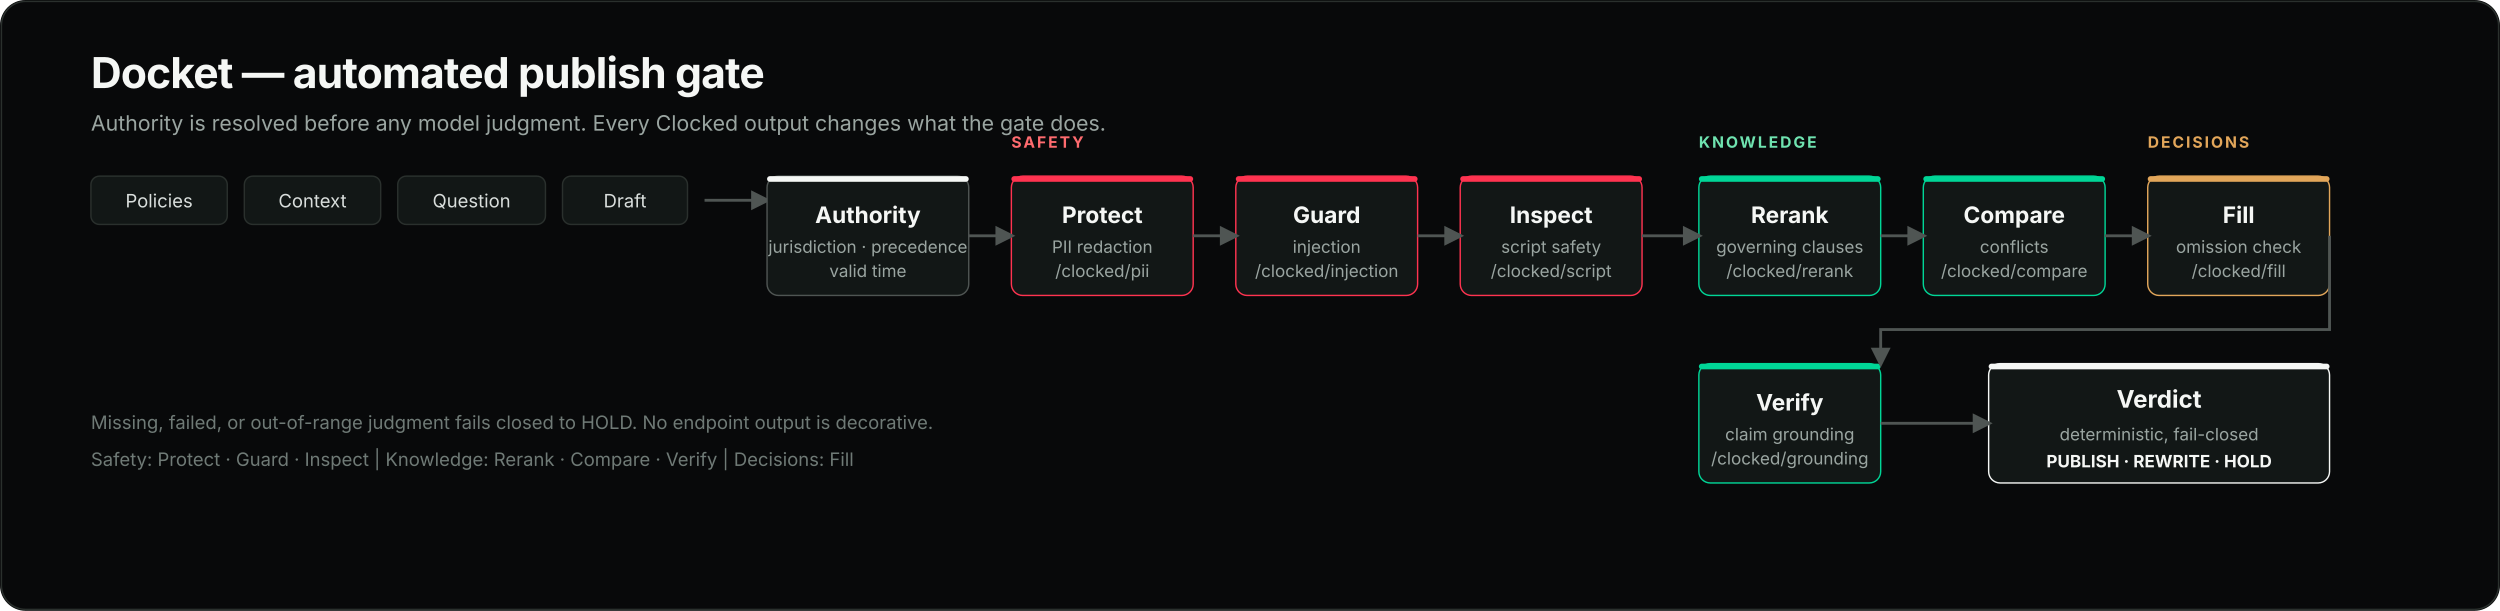
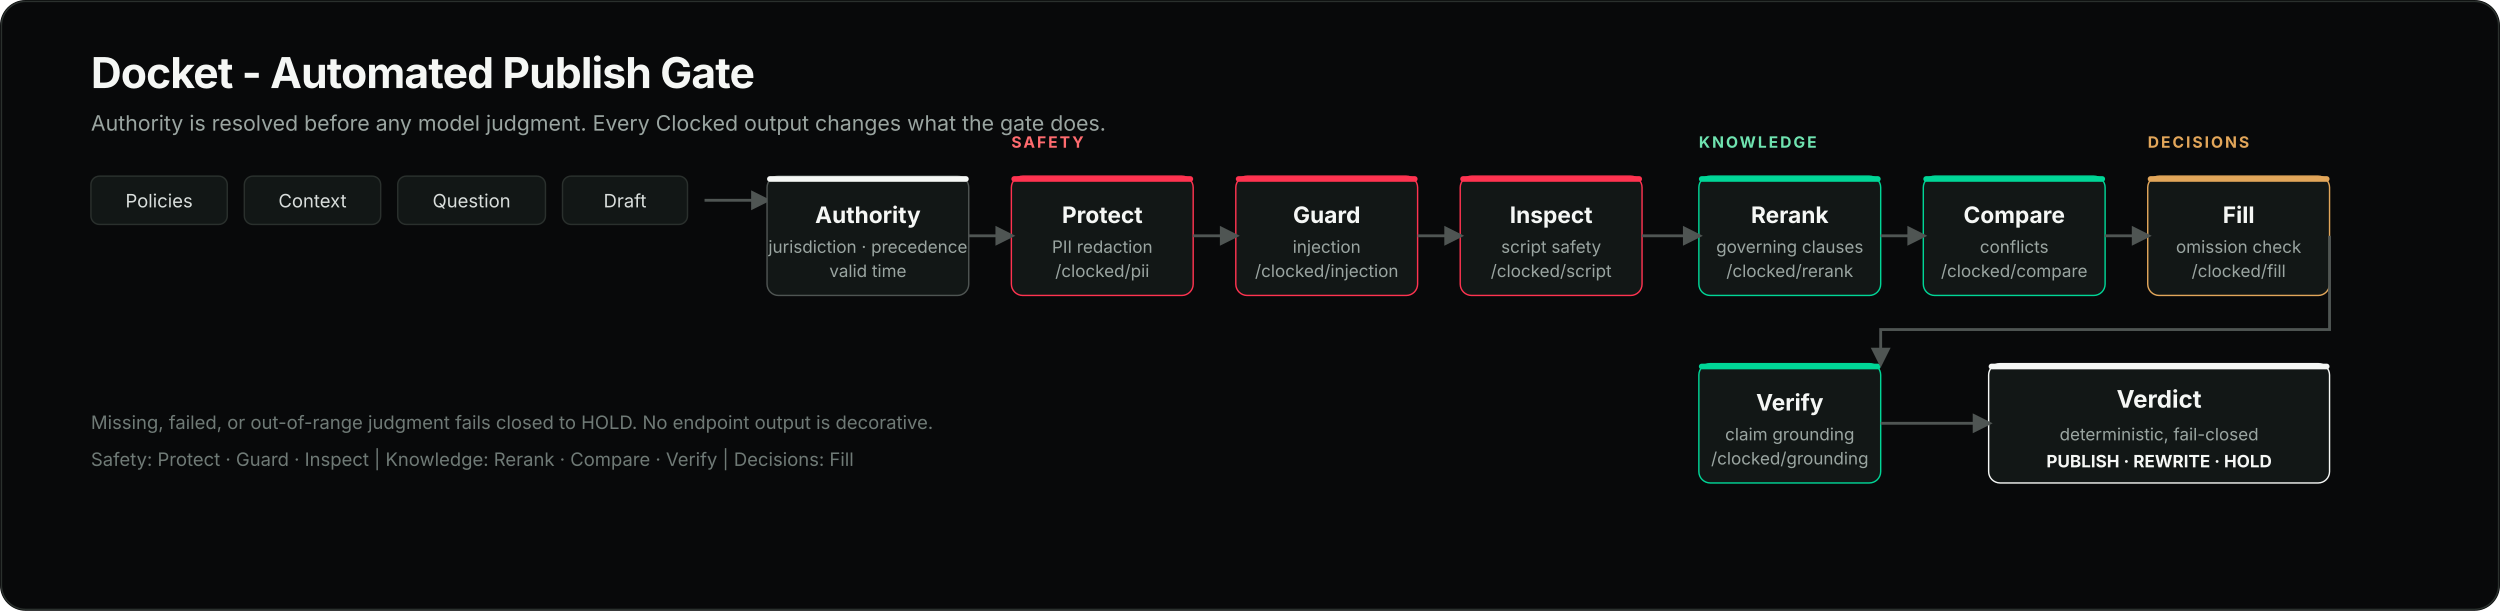
<svg xmlns="http://www.w3.org/2000/svg" width="1760" height="430" viewBox="0 0 1760 430" role="img" aria-labelledby="title desc">
  <rect width="1760" height="430" rx="18" fill="#08090A" />
  <rect x="1" y="1" width="1758" height="428" rx="17" fill="none" stroke="#2A302D" />
-   <text x="64" y="62" fill="#F5F7F5" font-family="ui-sans-serif, -apple-system, Segoe UI, sans-serif" font-size="30" font-weight="700" letter-spacing="-0.6">Docket — automated publish gate</text>
+   <text x="64" y="62" fill="#F5F7F5" font-family="ui-sans-serif, -apple-system, Segoe UI, sans-serif" font-size="30" font-weight="700" letter-spacing="-0.6">Docket - Automated Publish Gate</text>
  <text x="64" y="92" fill="#9AA5A1" font-family="ui-sans-serif, -apple-system, Segoe UI, sans-serif" font-size="15">Authority is resolved before any model judgment. Every Clocked output changes what the gate does.</text>
  <g font-family="ui-sans-serif, -apple-system, Segoe UI, sans-serif" font-size="13">
    <rect x="64" y="124" width="96" height="34" rx="6" fill="#121716" stroke="#2A302D" />
    <text x="112" y="146" text-anchor="middle" fill="#D9DEDC">Policies</text>
    <rect x="172" y="124" width="96" height="34" rx="6" fill="#121716" stroke="#2A302D" />
    <text x="220" y="146" text-anchor="middle" fill="#D9DEDC">Context</text>
    <rect x="280" y="124" width="104" height="34" rx="6" fill="#121716" stroke="#2A302D" />
    <text x="332" y="146" text-anchor="middle" fill="#D9DEDC">Question</text>
    <rect x="396" y="124" width="88" height="34" rx="6" fill="#121716" stroke="#2A302D" />
    <text x="440" y="146" text-anchor="middle" fill="#D9DEDC">Draft</text>
  </g>
  <path d="M496 141 H540" stroke="#4F5553" stroke-width="2" marker-end="url(#arrow)" />
  <g font-family="ui-sans-serif, -apple-system, Segoe UI, sans-serif" font-size="11" font-weight="700" letter-spacing="1.4">
    <text x="712" y="104" fill="#FF6B6F">SAFETY</text>
    <text x="1196" y="104" fill="#6FE3B0">KNOWLEDGE</text>
    <text x="1512" y="104" fill="#E2A65A">DECISIONS</text>
  </g>
  <g font-family="ui-sans-serif, -apple-system, Segoe UI, sans-serif">
    <rect x="540" y="124" width="142" height="84" rx="8" fill="#121716" stroke="#4F5553" />
    <rect x="540" y="124" width="142" height="4" rx="2" fill="#F5F7F5" />
    <text x="611" y="157" text-anchor="middle" fill="#F5F7F5" font-size="16" font-weight="700">Authority</text>
    <text x="611" y="178" text-anchor="middle" fill="#9AA5A1" font-size="12">jurisdiction · precedence</text>
    <text x="611" y="195" text-anchor="middle" fill="#9AA5A1" font-size="12">valid time</text>
    <rect x="712" y="124" width="128" height="84" rx="8" fill="#121716" stroke="#FF3350" />
    <rect x="712" y="124" width="128" height="4" rx="2" fill="#FF3350" />
    <text x="776" y="157" text-anchor="middle" fill="#F5F7F5" font-size="16" font-weight="700">Protect</text>
    <text x="776" y="178" text-anchor="middle" fill="#9AA5A1" font-size="12">PII redaction</text>
    <text x="776" y="195" text-anchor="middle" fill="#9AA5A1" font-size="12">/clocked/pii</text>
    <rect x="870" y="124" width="128" height="84" rx="8" fill="#121716" stroke="#FF3350" />
    <rect x="870" y="124" width="128" height="4" rx="2" fill="#FF3350" />
    <text x="934" y="157" text-anchor="middle" fill="#F5F7F5" font-size="16" font-weight="700">Guard</text>
    <text x="934" y="178" text-anchor="middle" fill="#9AA5A1" font-size="12">injection</text>
    <text x="934" y="195" text-anchor="middle" fill="#9AA5A1" font-size="12">/clocked/injection</text>
    <rect x="1028" y="124" width="128" height="84" rx="8" fill="#121716" stroke="#FF3350" />
    <rect x="1028" y="124" width="128" height="4" rx="2" fill="#FF3350" />
    <text x="1092" y="157" text-anchor="middle" fill="#F5F7F5" font-size="16" font-weight="700">Inspect</text>
    <text x="1092" y="178" text-anchor="middle" fill="#9AA5A1" font-size="12">script safety</text>
    <text x="1092" y="195" text-anchor="middle" fill="#9AA5A1" font-size="12">/clocked/script</text>
    <rect x="1196" y="124" width="128" height="84" rx="8" fill="#121716" stroke="#00D697" />
    <rect x="1196" y="124" width="128" height="4" rx="2" fill="#00D697" />
    <text x="1260" y="157" text-anchor="middle" fill="#F5F7F5" font-size="16" font-weight="700">Rerank</text>
    <text x="1260" y="178" text-anchor="middle" fill="#9AA5A1" font-size="12">governing clauses</text>
    <text x="1260" y="195" text-anchor="middle" fill="#9AA5A1" font-size="12">/clocked/rerank</text>
    <rect x="1354" y="124" width="128" height="84" rx="8" fill="#121716" stroke="#00D697" />
    <rect x="1354" y="124" width="128" height="4" rx="2" fill="#00D697" />
    <text x="1418" y="157" text-anchor="middle" fill="#F5F7F5" font-size="16" font-weight="700">Compare</text>
    <text x="1418" y="178" text-anchor="middle" fill="#9AA5A1" font-size="12">conflicts</text>
    <text x="1418" y="195" text-anchor="middle" fill="#9AA5A1" font-size="12">/clocked/compare</text>
    <rect x="1512" y="124" width="128" height="84" rx="8" fill="#121716" stroke="#E2A65A" />
    <rect x="1512" y="124" width="128" height="4" rx="2" fill="#E2A65A" />
    <text x="1576" y="157" text-anchor="middle" fill="#F5F7F5" font-size="16" font-weight="700">Fill</text>
    <text x="1576" y="178" text-anchor="middle" fill="#9AA5A1" font-size="12">omission check</text>
    <text x="1576" y="195" text-anchor="middle" fill="#9AA5A1" font-size="12">/clocked/fill</text>
  </g>
  <g stroke="#4F5553" stroke-width="2" marker-end="url(#arrow)">
    <path d="M682 166 H712" />
    <path d="M840 166 H870" />
    <path d="M998 166 H1028" />
    <path d="M1156 166 H1196" />
    <path d="M1324 166 H1354" />
    <path d="M1482 166 H1512" />
  </g>
  <g font-family="ui-sans-serif, -apple-system, Segoe UI, sans-serif">
    <rect x="1196" y="256" width="128" height="84" rx="8" fill="#121716" stroke="#00D697" />
    <rect x="1196" y="256" width="128" height="4" rx="2" fill="#00D697" />
    <text x="1260" y="289" text-anchor="middle" fill="#F5F7F5" font-size="16" font-weight="700">Verify</text>
    <text x="1260" y="310" text-anchor="middle" fill="#9AA5A1" font-size="12">claim grounding</text>
    <text x="1260" y="327" text-anchor="middle" fill="#9AA5A1" font-size="12">/clocked/grounding</text>
    <rect x="1400" y="256" width="240" height="84" rx="8" fill="#121716" stroke="#F5F7F5" />
    <rect x="1400" y="256" width="240" height="4" rx="2" fill="#F5F7F5" />
    <text x="1520" y="287" text-anchor="middle" fill="#F5F7F5" font-size="17" font-weight="700">Verdict</text>
    <text x="1520" y="310" text-anchor="middle" fill="#9AA5A1" font-size="12">deterministic, fail-closed</text>
    <text x="1520" y="329" text-anchor="middle" fill="#F5F7F5" font-size="12" font-weight="700">PUBLISH · REWRITE · HOLD</text>
  </g>
  <path d="M1640 166 V232 H1324 V256" fill="none" stroke="#4F5553" stroke-width="2" marker-end="url(#arrow)" />
  <path d="M1324 298 H1400" stroke="#4F5553" stroke-width="2" marker-end="url(#arrow)" />
  <text x="64" y="302" fill="#6F7A76" font-family="ui-sans-serif, -apple-system, Segoe UI, sans-serif" font-size="13">Missing, failed, or out-of-range judgment fails closed to HOLD. No endpoint output is decorative.</text>
  <text x="64" y="328" fill="#6F7A76" font-family="ui-sans-serif, -apple-system, Segoe UI, sans-serif" font-size="13">Safety: Protect · Guard · Inspect  |  Knowledge: Rerank · Compare · Verify  |  Decisions: Fill</text>
  <defs>
    <marker id="arrow" viewBox="0 0 10 10" refX="8" refY="5" markerWidth="7" markerHeight="7" orient="auto-start-reverse">
      <path d="M 0 0 L 10 5 L 0 10 z" fill="#4F5553" />
    </marker>
  </defs>
</svg>
